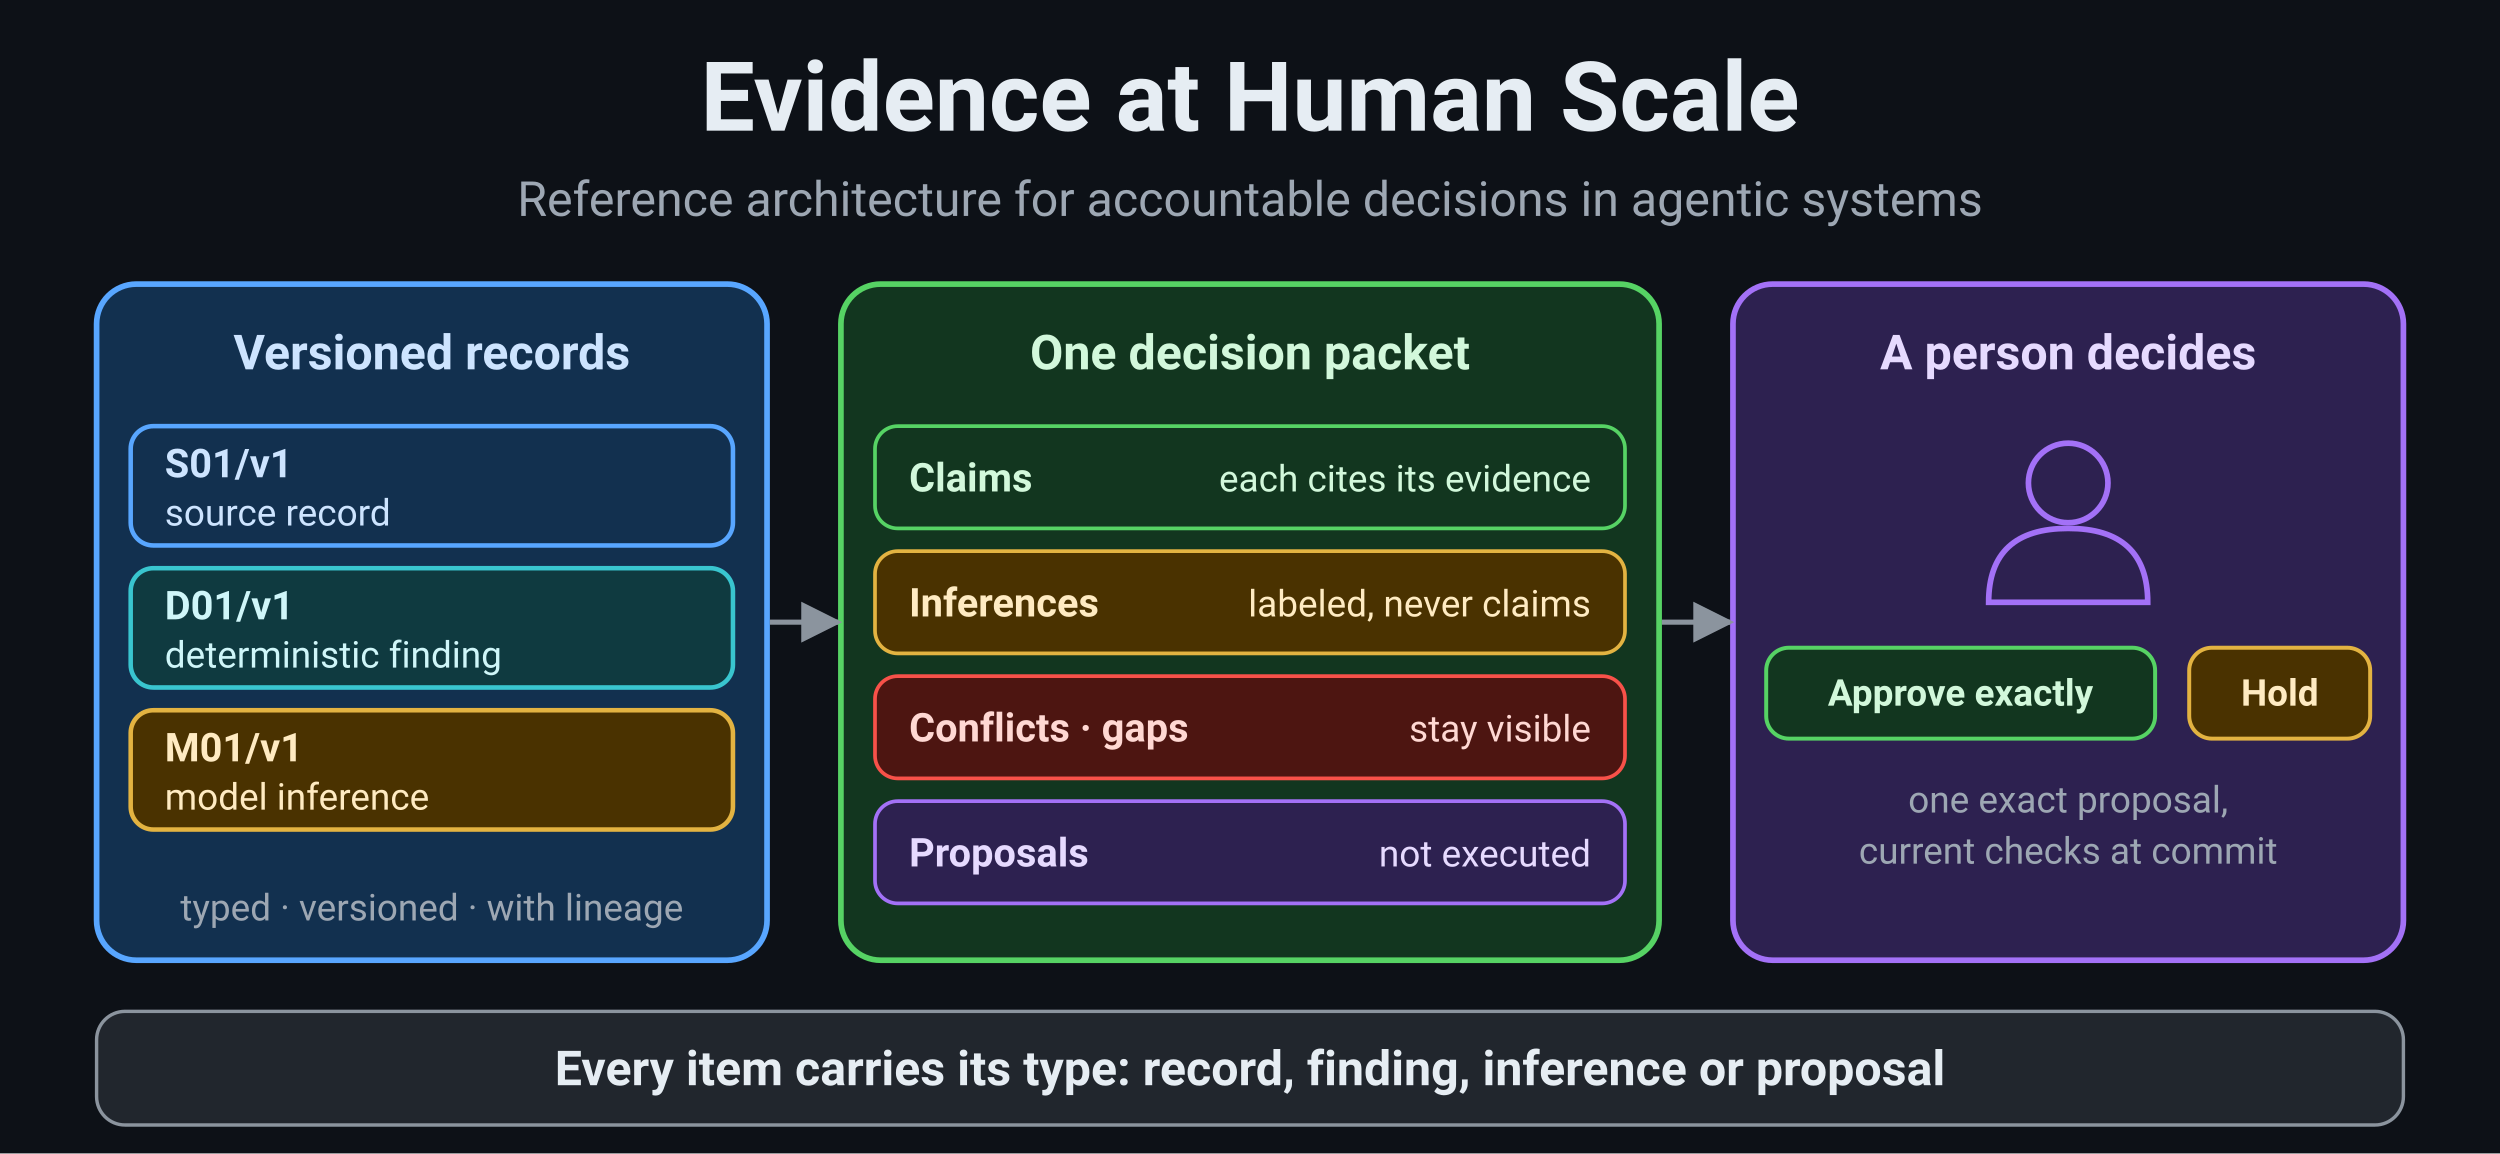
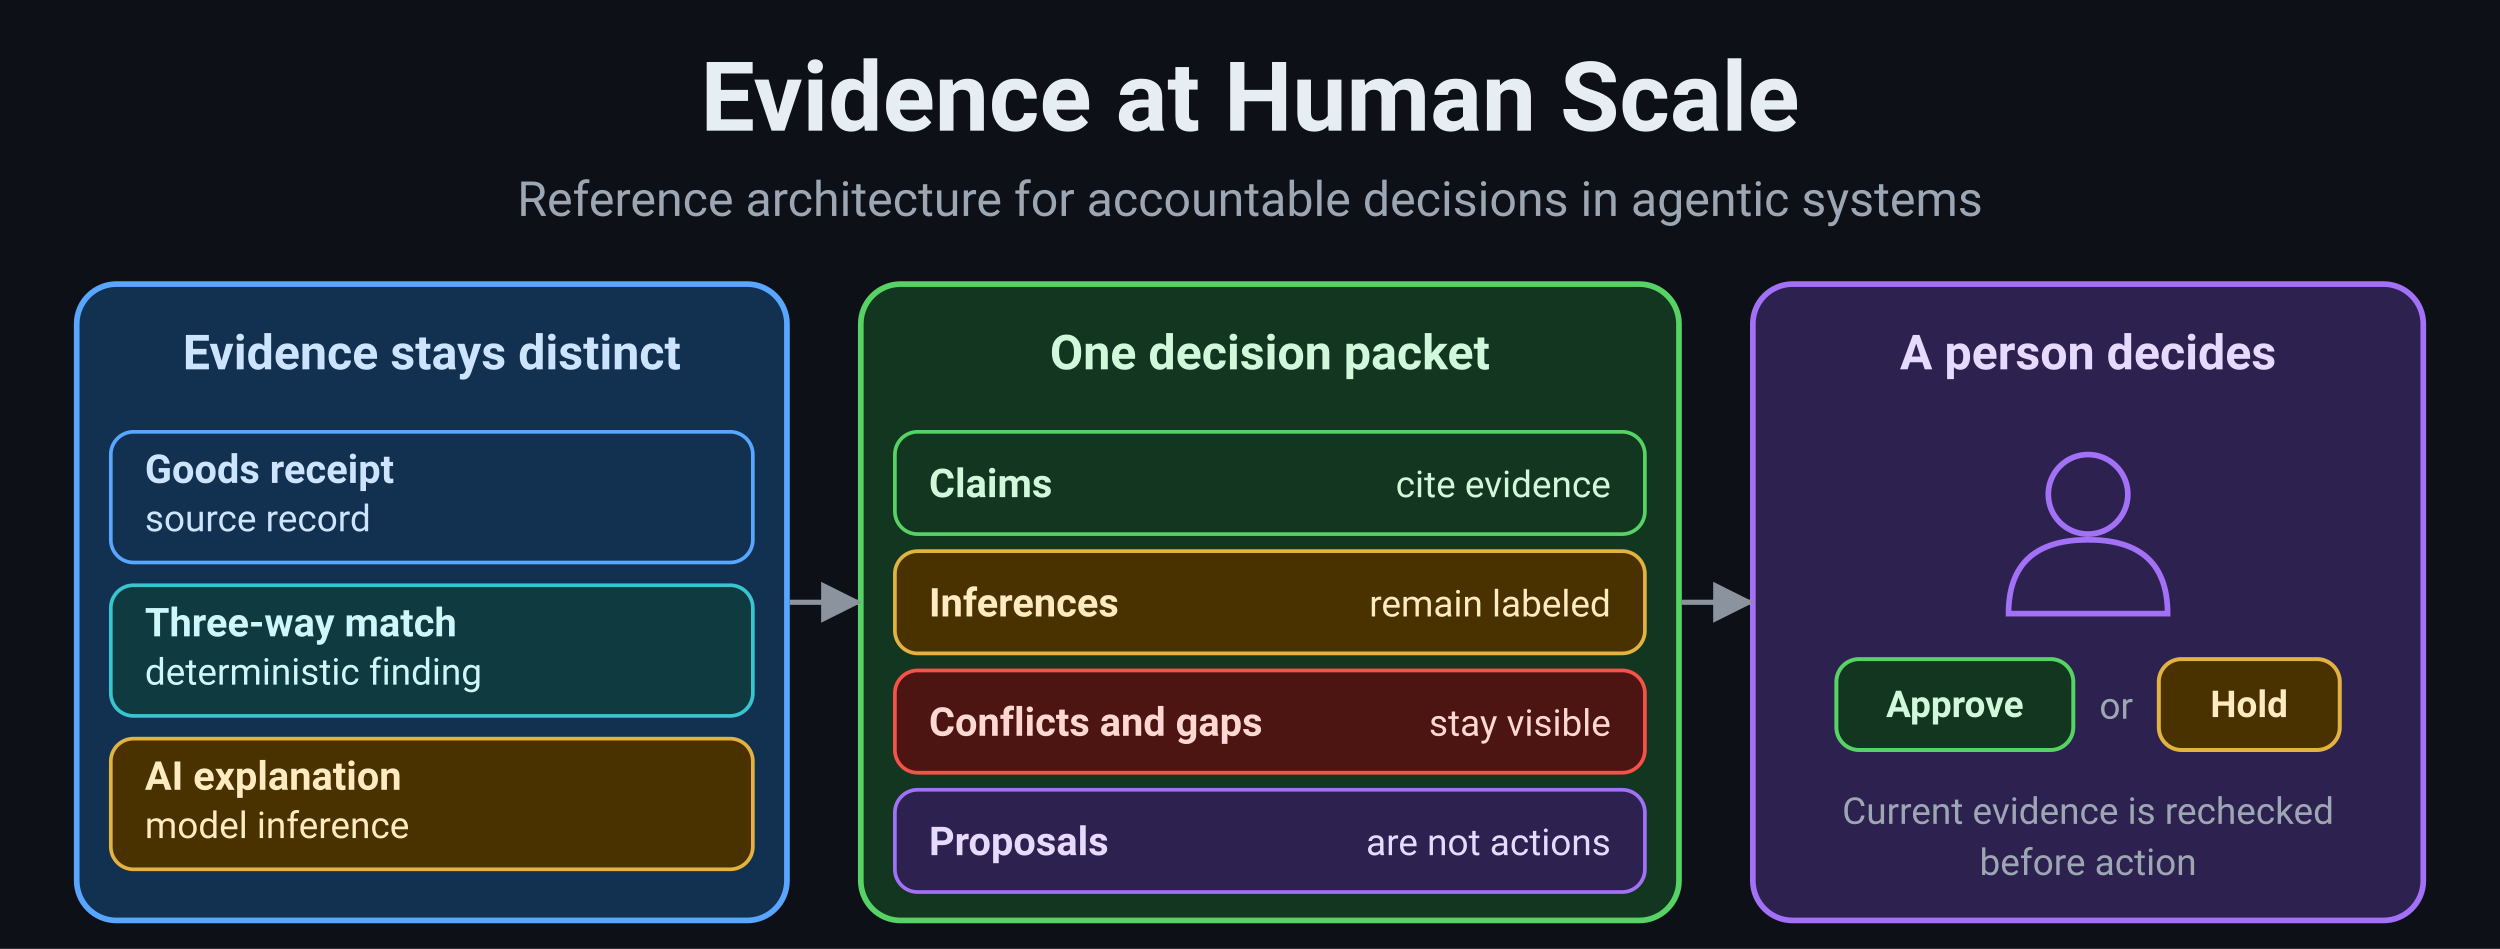
- <svg xmlns="http://www.w3.org/2000/svg" viewBox="0 0 880 406" width="880" height="406" role="img" aria-labelledby="t d" font-family="-apple-system, 'Segoe UI', Roboto, Helvetica, Arial, sans-serif">
+ <svg xmlns="http://www.w3.org/2000/svg" viewBox="0 0 880 334" width="880" height="334" role="img" aria-labelledby="t d" font-family="-apple-system, 'Segoe UI', Roboto, Helvetica, Arial, sans-serif">
  <defs>
    <marker id="arr" viewBox="0 0 10 10" refX="9" refY="5" markerWidth="8" markerHeight="8" orient="auto-start-reverse">
      <path d="M0 0 L10 5 L0 10 z" fill="#8b949e" />
    </marker>
    <marker id="arrs" viewBox="0 0 10 10" refX="9" refY="5" markerWidth="5.5" markerHeight="5.5" orient="auto-start-reverse">
      <path d="M0 0 L10 5 L0 10 z" fill="#8b949e" />
    </marker>
  </defs>
-   <rect width="880" height="406" fill="#0d1117" />
+   <rect width="880" height="334" fill="#0d1117" />
  <text x="440.0" y="46.0" font-size="34" text-anchor="middle" font-weight="700" fill="#e6edf3">Evidence at Human Scale</text>
  <text x="440.0" y="76.0" font-size="17" text-anchor="middle" fill="#9da7b3">Reference architecture for accountable decisions in agentic systems</text>
-   <rect x="34.0" y="100.0" width="236.0" height="238.0" rx="14" fill="#12304F" stroke="#58A6FF" stroke-width="2" />
-   <text x="152.0" y="130.0" font-size="17" text-anchor="middle" font-weight="700" fill="#CDE4FF">Versioned records</text>
-   <rect x="46.0" y="150.0" width="212.0" height="42.0" rx="8" fill="#12304F" stroke="#58A6FF" stroke-width="1.6" />
-   <text x="58.0" y="168.0" font-size="14" text-anchor="start" font-weight="700" fill="#CDE4FF">S01/v1</text>
-   <text x="58.0" y="185.0" font-size="13" text-anchor="start" fill="#CDE4FF">source record</text>
-   <rect x="46.0" y="200.0" width="212.0" height="42.0" rx="8" fill="#0F3A40" stroke="#39C5CF" stroke-width="1.6" />
-   <text x="58.0" y="218.0" font-size="14" text-anchor="start" font-weight="700" fill="#CFF6F9">D01/v1</text>
-   <text x="58.0" y="235.0" font-size="13" text-anchor="start" fill="#CFF6F9">deterministic finding</text>
-   <rect x="46.0" y="250.0" width="212.0" height="42.0" rx="8" fill="#4A3200" stroke="#E3B341" stroke-width="1.6" />
-   <text x="58.0" y="268.0" font-size="14" text-anchor="start" font-weight="700" fill="#FFEBC2">M01/v1</text>
-   <text x="58.0" y="285.0" font-size="13" text-anchor="start" fill="#FFEBC2">model inference</text>
-   <text x="152.0" y="324.0" font-size="13" text-anchor="middle" fill="#9da7b3">typed · versioned · with lineage</text>
-   <rect x="296.0" y="100.0" width="288.0" height="238.0" rx="14" fill="#12361F" stroke="#56D364" stroke-width="2" />
-   <text x="440.0" y="130.0" font-size="17" text-anchor="middle" font-weight="700" fill="#D2F8DB">One decision packet</text>
-   <rect x="308.0" y="150.0" width="264.0" height="36.0" rx="8" fill="#12361F" stroke="#56D364" stroke-width="1.3" />
-   <text x="320.0" y="173.0" font-size="14" text-anchor="start" font-weight="700" fill="#D2F8DB">Claims</text>
-   <text x="560.0" y="173.0" font-size="13" text-anchor="end" fill="#D2F8DB">each cites its evidence</text>
-   <rect x="308.0" y="194.0" width="264.0" height="36.0" rx="8" fill="#4A3200" stroke="#E3B341" stroke-width="1.3" />
-   <text x="320.0" y="217.0" font-size="14" text-anchor="start" font-weight="700" fill="#FFEBC2">Inferences</text>
-   <text x="560.0" y="217.0" font-size="13" text-anchor="end" fill="#FFEBC2">labeled, never claims</text>
-   <rect x="308.0" y="238.0" width="264.0" height="36.0" rx="8" fill="#4D1511" stroke="#F85149" stroke-width="1.3" />
-   <text x="320.0" y="261.0" font-size="14" text-anchor="start" font-weight="700" fill="#FFD8D3">Conflicts · gaps</text>
-   <text x="560.0" y="261.0" font-size="13" text-anchor="end" fill="#FFD8D3">stay visible</text>
-   <rect x="308.0" y="282.0" width="264.0" height="36.0" rx="8" fill="#2D2150" stroke="#A371F7" stroke-width="1.3" />
-   <text x="320.0" y="305.0" font-size="14" text-anchor="start" font-weight="700" fill="#E6DAFF">Proposals</text>
-   <text x="560.0" y="305.0" font-size="13" text-anchor="end" fill="#E6DAFF">not executed</text>
-   <rect x="610.0" y="100.0" width="236.0" height="238.0" rx="14" fill="#2D2150" stroke="#A371F7" stroke-width="2" />
-   <text x="728.0" y="130.0" font-size="17" text-anchor="middle" font-weight="700" fill="#E6DAFF">A person decides</text>
-   <circle cx="728.0" cy="170.0" r="14" fill="#2D2150" stroke="#A371F7" stroke-width="2" />
-   <path d="M700.0 212.0 q0 -26 28 -26 q28 0 28 26 z" fill="#2D2150" stroke="#A371F7" stroke-width="2" />
-   <rect x="621.7" y="228.0" width="136.9" height="32.0" rx="8" fill="#12361F" stroke="#56D364" stroke-width="1.4" />
-   <text x="690.1" y="248.4" font-size="13" text-anchor="middle" font-weight="700" fill="#D2F8DB">Approve exactly</text>
-   <rect x="770.6" y="228.0" width="63.7" height="32.0" rx="8" fill="#4A3200" stroke="#E3B341" stroke-width="1.4" />
-   <text x="802.5" y="248.4" font-size="13" text-anchor="middle" font-weight="700" fill="#FFEBC2">Hold</text>
-   <text x="728.0" y="286.0" font-size="13" text-anchor="middle" fill="#9da7b3">one exact proposal,</text>
-   <text x="728.0" y="304.0" font-size="13" text-anchor="middle" fill="#9da7b3">current checks at commit</text>
-   <path d="M271.0 219.0 L295.0 219.0" fill="none" stroke="#8b949e" stroke-width="1.8" marker-end="url(#arr)" />
-   <path d="M585.0 219.0 L609.0 219.0" fill="none" stroke="#8b949e" stroke-width="1.8" marker-end="url(#arr)" />
-   <rect x="34.0" y="356.0" width="812.0" height="40.0" rx="10" fill="#21262D" stroke="#8b949e" stroke-width="1.2" />
-   <text x="440.0" y="382.0" font-size="17" text-anchor="middle" font-weight="700" fill="#e6edf3">Every item carries its type: record, finding, inference or proposal</text>
+   <rect x="27.0" y="100.0" width="250.0" height="224.0" rx="14" fill="#12304F" stroke="#58A6FF" stroke-width="2" />
+   <text x="152.0" y="130.0" font-size="17" text-anchor="middle" font-weight="700" fill="#CDE4FF">Evidence stays distinct</text>
+   <rect x="39.0" y="152.0" width="226.0" height="46.0" rx="8" fill="#12304F" stroke="#58A6FF" stroke-width="1.3" />
+   <text x="51.0" y="170.0" font-size="14" text-anchor="start" font-weight="700" fill="#CDE4FF">Goods receipt</text>
+   <text x="51.0" y="187.0" font-size="13" text-anchor="start" fill="#CDE4FF">source record</text>
+   <rect x="39.0" y="206.0" width="226.0" height="46.0" rx="8" fill="#0F3A40" stroke="#39C5CF" stroke-width="1.3" />
+   <text x="51.0" y="224.0" font-size="14" text-anchor="start" font-weight="700" fill="#CFF6F9">Three-way match</text>
+   <text x="51.0" y="241.0" font-size="13" text-anchor="start" fill="#CFF6F9">deterministic finding</text>
+   <rect x="39.0" y="260.0" width="226.0" height="46.0" rx="8" fill="#4A3200" stroke="#E3B341" stroke-width="1.3" />
+   <text x="51.0" y="278.0" font-size="14" text-anchor="start" font-weight="700" fill="#FFEBC2">AI explanation</text>
+   <text x="51.0" y="295.0" font-size="13" text-anchor="start" fill="#FFEBC2">model inference</text>
+   <rect x="303.0" y="100.0" width="288.0" height="224.0" rx="14" fill="#12361F" stroke="#56D364" stroke-width="2" />
+   <text x="447.0" y="130.0" font-size="17" text-anchor="middle" font-weight="700" fill="#D2F8DB">One decision packet</text>
+   <rect x="315.0" y="152.0" width="264.0" height="36.0" rx="8" fill="#12361F" stroke="#56D364" stroke-width="1.3" />
+   <text x="327.0" y="175.0" font-size="14" text-anchor="start" font-weight="700" fill="#D2F8DB">Claims</text>
+   <text x="567.0" y="175.0" font-size="13" text-anchor="end" fill="#D2F8DB">cite evidence</text>
+   <rect x="315.0" y="194.0" width="264.0" height="36.0" rx="8" fill="#4A3200" stroke="#E3B341" stroke-width="1.3" />
+   <text x="327.0" y="217.0" font-size="14" text-anchor="start" font-weight="700" fill="#FFEBC2">Inferences</text>
+   <text x="567.0" y="217.0" font-size="13" text-anchor="end" fill="#FFEBC2">remain labeled</text>
+   <rect x="315.0" y="236.0" width="264.0" height="36.0" rx="8" fill="#4D1511" stroke="#F85149" stroke-width="1.3" />
+   <text x="327.0" y="259.0" font-size="14" text-anchor="start" font-weight="700" fill="#FFD8D3">Conflicts and gaps</text>
+   <text x="567.0" y="259.0" font-size="13" text-anchor="end" fill="#FFD8D3">stay visible</text>
+   <rect x="315.0" y="278.0" width="264.0" height="36.0" rx="8" fill="#2D2150" stroke="#A371F7" stroke-width="1.3" />
+   <text x="327.0" y="301.0" font-size="14" text-anchor="start" font-weight="700" fill="#E6DAFF">Proposals</text>
+   <text x="567.0" y="301.0" font-size="13" text-anchor="end" fill="#E6DAFF">are not actions</text>
+   <rect x="617.0" y="100.0" width="236.0" height="224.0" rx="14" fill="#2D2150" stroke="#A371F7" stroke-width="2" />
+   <text x="735.0" y="130.0" font-size="17" text-anchor="middle" font-weight="700" fill="#E6DAFF">A person decides</text>
+   <circle cx="735.0" cy="174.0" r="14" fill="#2D2150" stroke="#A371F7" stroke-width="2" />
+   <path d="M707.0 216.0 q0 -26 28 -26 q28 0 28 26 z" fill="#2D2150" stroke="#A371F7" stroke-width="2" />
+   <rect x="646.4" y="232.0" width="83.4" height="32.0" rx="8" fill="#12361F" stroke="#56D364" stroke-width="1.4" />
+   <text x="688.1" y="252.4" font-size="13" text-anchor="middle" font-weight="700" fill="#D2F8DB">Approve</text>
+   <text x="744.9" y="253.0" font-size="13" text-anchor="middle" fill="#9da7b3">or</text>
+   <rect x="759.9" y="232.0" width="63.7" height="32.0" rx="8" fill="#4A3200" stroke="#E3B341" stroke-width="1.4" />
+   <text x="791.7" y="252.4" font-size="13" text-anchor="middle" font-weight="700" fill="#FFEBC2">Hold</text>
+   <text x="735.0" y="290.0" font-size="13" text-anchor="middle" fill="#9da7b3">Current evidence is rechecked</text>
+   <text x="735.0" y="308.0" font-size="13" text-anchor="middle" fill="#9da7b3">before action</text>
+   <path d="M278.0 212.0 L302.0 212.0" fill="none" stroke="#8b949e" stroke-width="1.8" marker-end="url(#arr)" />
+   <path d="M592.0 212.0 L616.0 212.0" fill="none" stroke="#8b949e" stroke-width="1.8" marker-end="url(#arr)" />
</svg>
